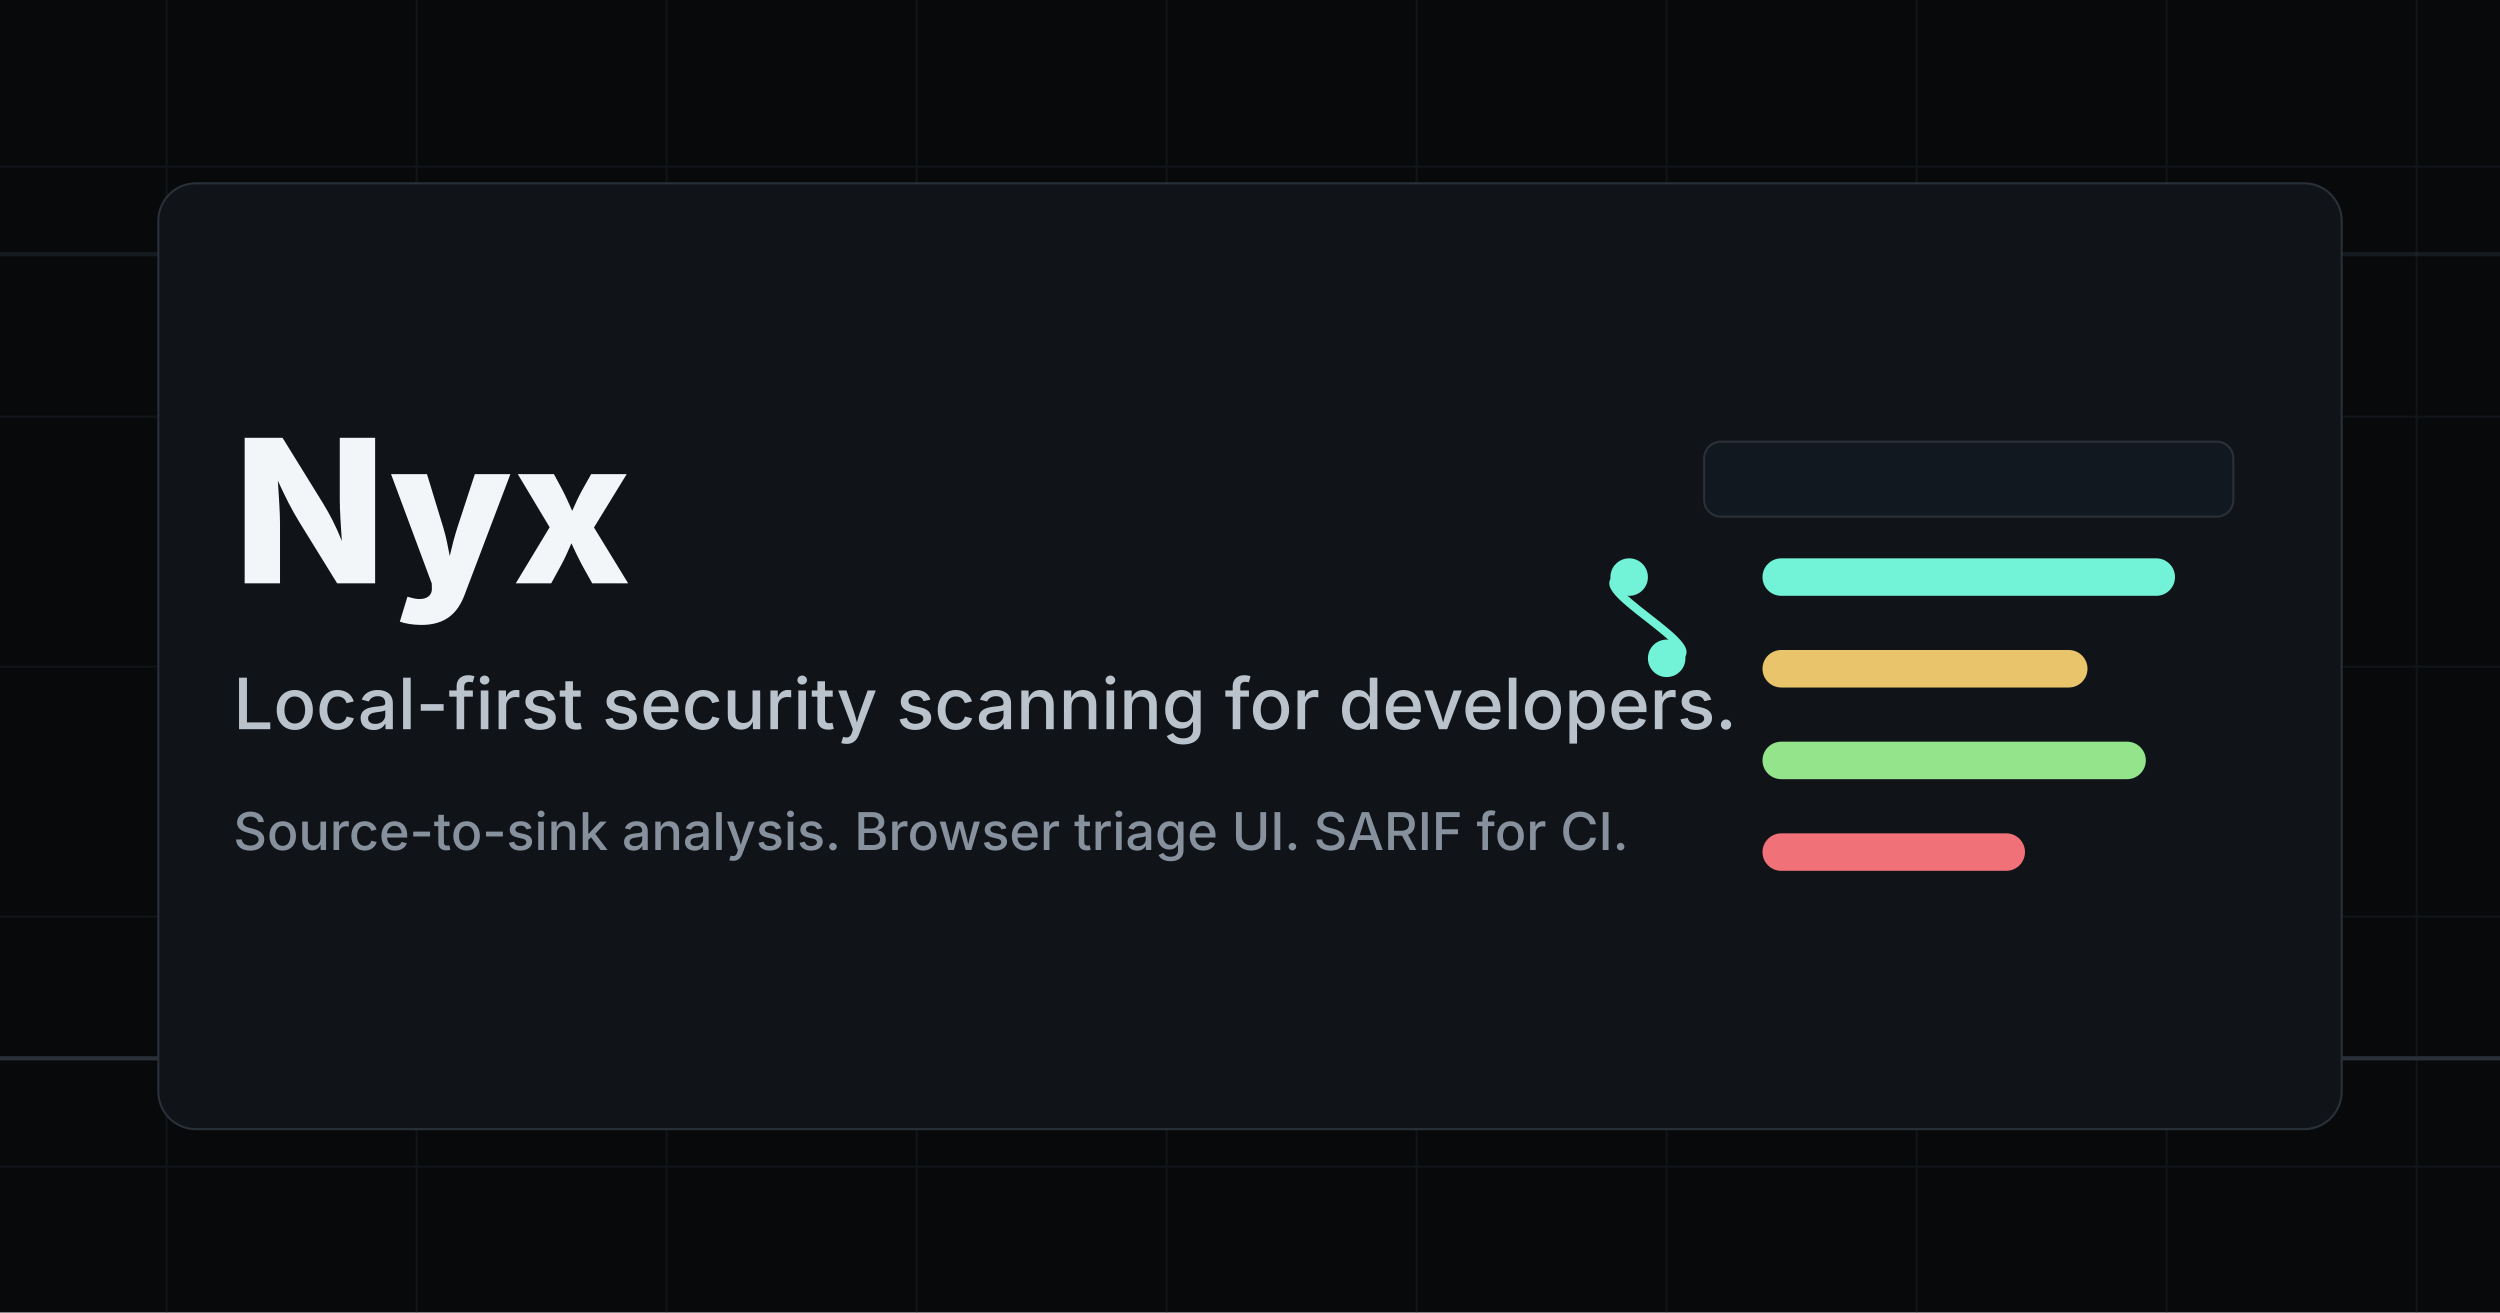
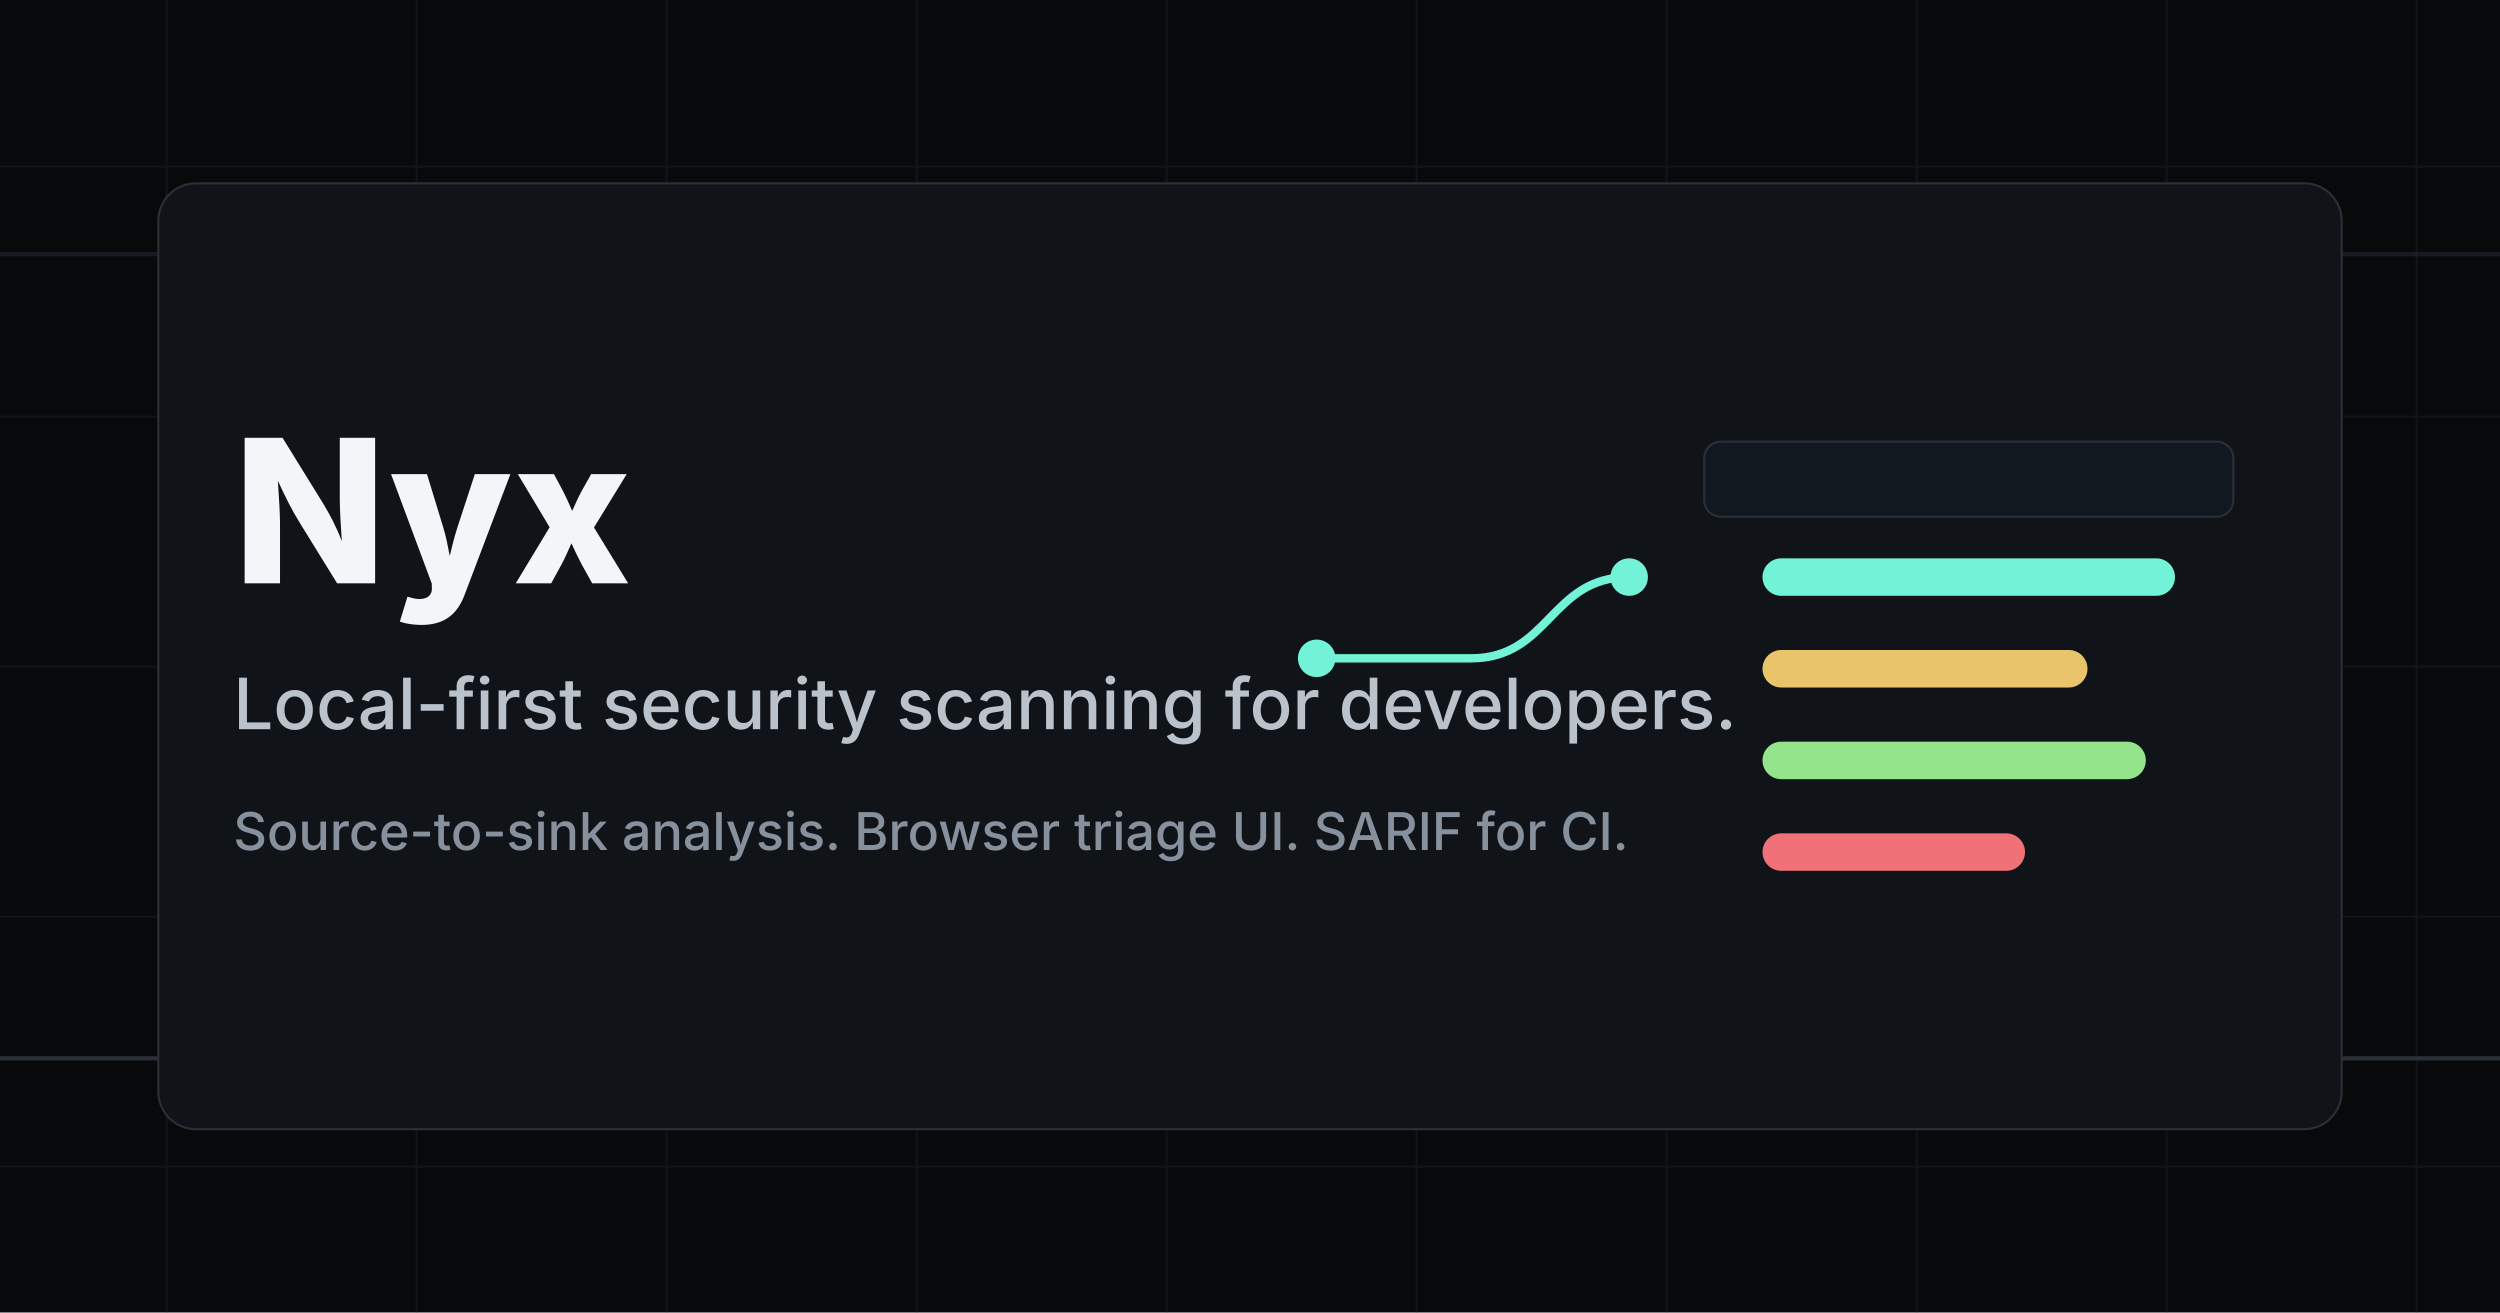
<svg xmlns="http://www.w3.org/2000/svg" viewBox="0 0 1200 630" role="img" aria-label="Nyx local-first security scanner for developers">
  <rect width="1200" height="630" fill="#08090b" />
  <path d="M0 508H1200" stroke="#2a3038" stroke-width="2" />
  <path d="M0 122H1200" stroke="#161b22" stroke-width="2" />
  <g opacity="0.28">
    <path d="M80 0V630M200 0V630M320 0V630M440 0V630M560 0V630M680 0V630M800 0V630M920 0V630M1040 0V630M1160 0V630" stroke="#26313a" />
    <path d="M0 80H1200M0 200H1200M0 320H1200M0 440H1200M0 560H1200" stroke="#26313a" />
  </g>
  <rect x="76" y="88" width="1048" height="454" rx="18" fill="#101318" stroke="#2a3038" />
  <text x="112" y="280" font-family="-apple-system, BlinkMacSystemFont, 'Segoe UI', system-ui, sans-serif" font-size="96" font-weight="800" letter-spacing="0" fill="#f3f6f8">Nyx</text>
  <text x="112" y="350" font-family="-apple-system, BlinkMacSystemFont, 'Segoe UI', system-ui, sans-serif" font-size="34" font-weight="500" letter-spacing="0" fill="#bac3cc">Local-first security scanning for developers.</text>
  <text x="112" y="408" font-family="-apple-system, BlinkMacSystemFont, 'Segoe UI', system-ui, sans-serif" font-size="25" font-weight="500" letter-spacing="0" fill="#87919e">Source-to-sink analysis. Browser triage UI. SARIF for CI.</text>
  <rect x="818" y="212" width="254" height="36" rx="8" fill="#111820" stroke="#2a3038" />
  <rect x="846" y="268" width="198" height="18" rx="9" fill="#72f3d7" />
  <rect x="846" y="312" width="156" height="18" rx="9" fill="#e9c46a" />
  <rect x="846" y="356" width="184" height="18" rx="9" fill="#93e48b" />
  <rect x="846" y="400" width="126" height="18" rx="9" fill="#f07178" />
-   <path d="M782 277C750 277 832 316 800 316" fill="none" stroke="#72f3d7" stroke-width="4" stroke-linecap="round" />
+   <path d="M782 277C744 277 744 316 706 316H632" fill="none" stroke="#72f3d7" stroke-width="4" stroke-linecap="round" />
  <circle cx="782" cy="277" r="9" fill="#72f3d7" />
-   <circle cx="800" cy="316" r="9" fill="#72f3d7" />
+   <circle cx="632" cy="316" r="9" fill="#72f3d7" />
</svg>
